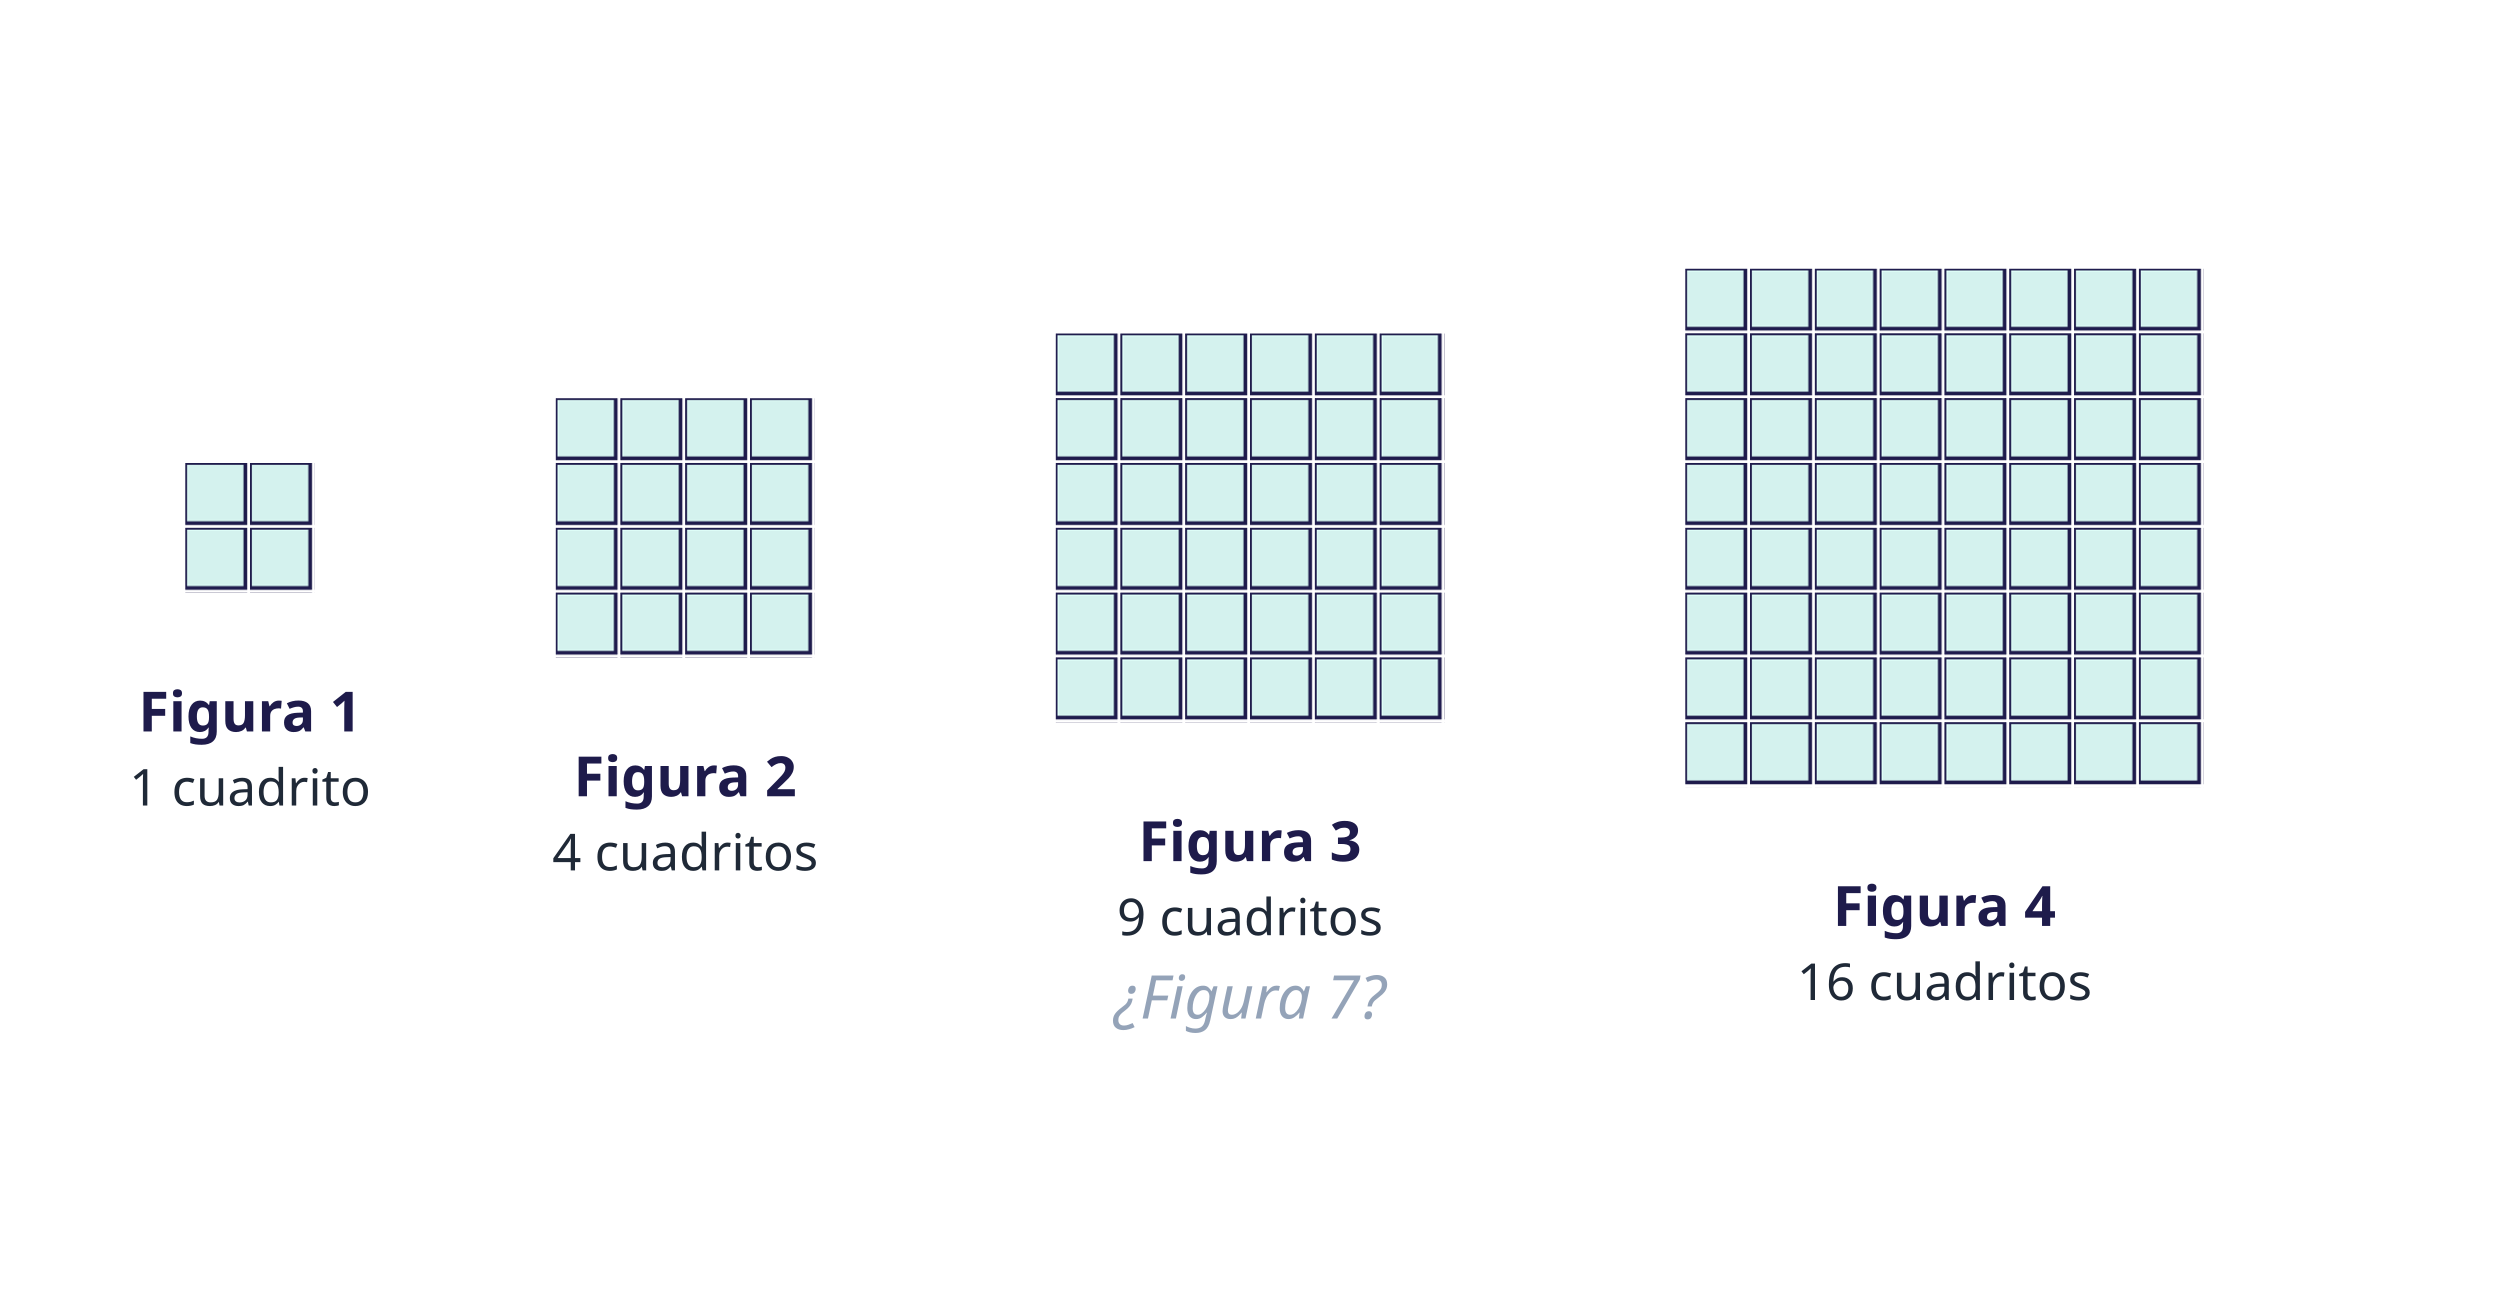
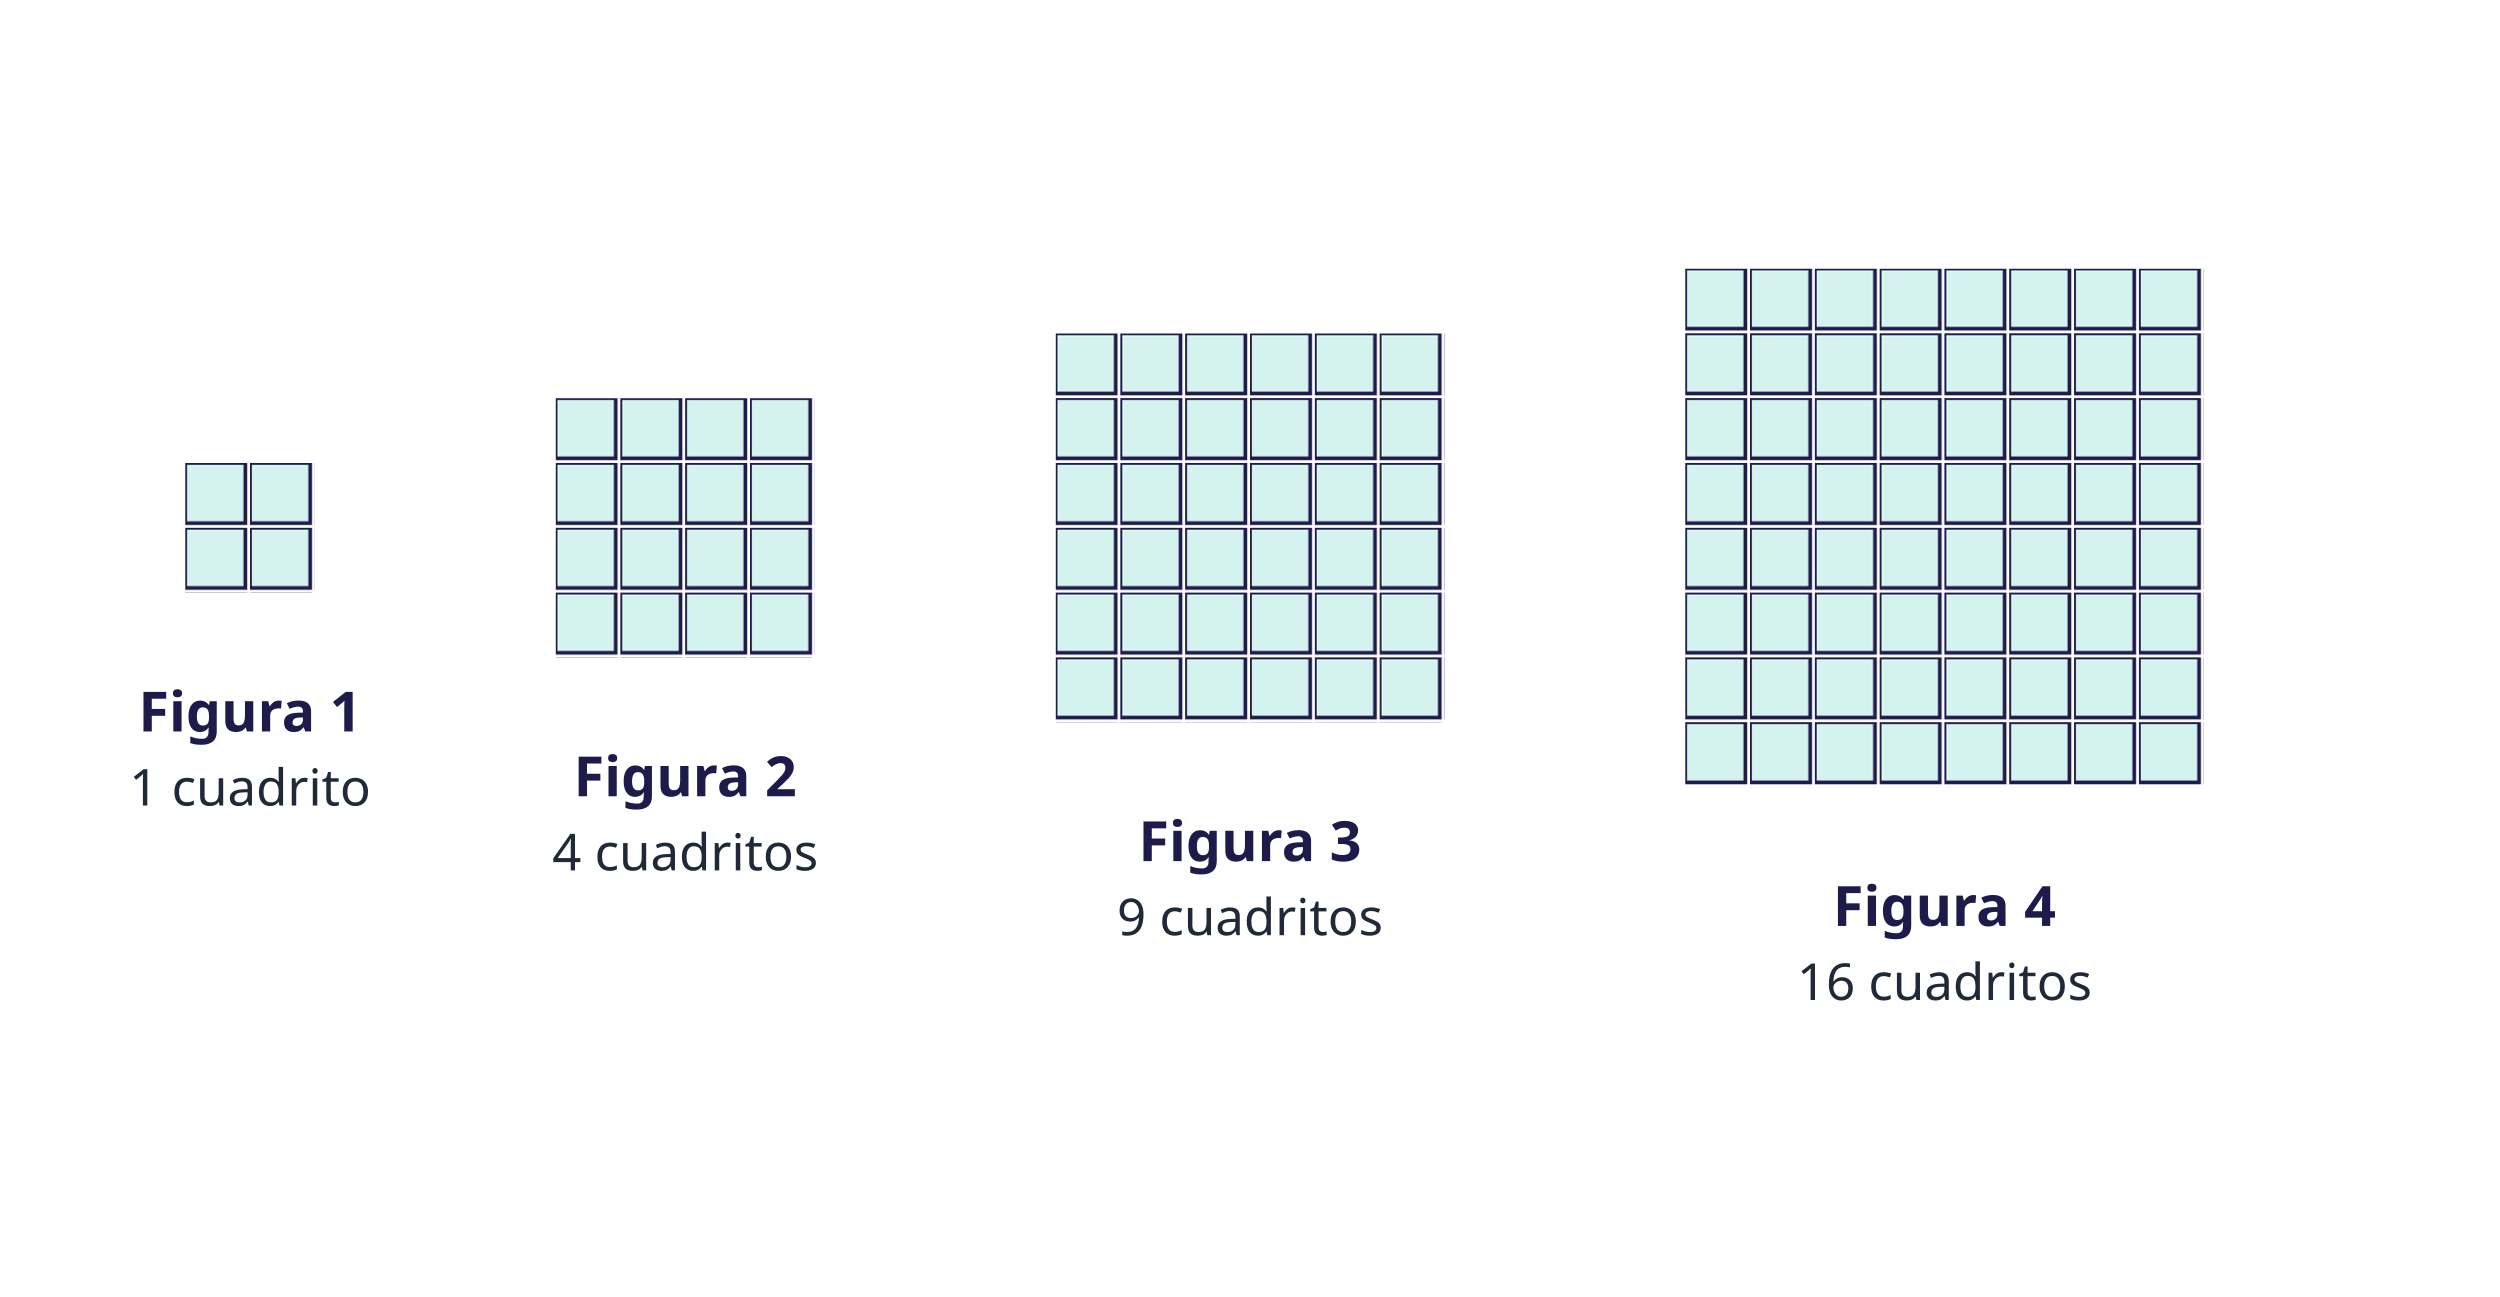
<svg xmlns="http://www.w3.org/2000/svg" viewBox="0 0 540 280" role="img" aria-labelledby="t2 d2">
  <defs>
    <pattern id="hp" patternUnits="userSpaceOnUse" width="14" height="14">
      <rect width="13" height="13" fill="#14B8A6" fill-opacity="0.18" stroke="#1E1B4B" stroke-width="0.8" />
    </pattern>
  </defs>
  <g transform="translate(40, 100)">
    <rect width="28" height="28" fill="url(#hp)" />
    <text x="14" y="58" text-anchor="middle" font-family="ui-sans-serif, system-ui, sans-serif" font-size="12" font-weight="700" fill="#1E1B4B">Figura 1</text>
    <text x="14" y="74" text-anchor="middle" font-family="ui-sans-serif, system-ui, sans-serif" font-size="11" fill="#1F2937">1 cuadrito</text>
  </g>
  <g transform="translate(120, 86)">
    <rect width="56" height="56" fill="url(#hp)" />
    <text x="28" y="86" text-anchor="middle" font-family="ui-sans-serif, system-ui, sans-serif" font-size="12" font-weight="700" fill="#1E1B4B">Figura 2</text>
    <text x="28" y="102" text-anchor="middle" font-family="ui-sans-serif, system-ui, sans-serif" font-size="11" fill="#1F2937">4 cuadritos</text>
  </g>
  <g transform="translate(228, 72)">
    <rect width="84" height="84" fill="url(#hp)" />
    <text x="42" y="114" text-anchor="middle" font-family="ui-sans-serif, system-ui, sans-serif" font-size="12" font-weight="700" fill="#1E1B4B">Figura 3</text>
    <text x="42" y="130" text-anchor="middle" font-family="ui-sans-serif, system-ui, sans-serif" font-size="11" fill="#1F2937">9 cuadritos</text>
  </g>
  <g transform="translate(364, 58)">
    <rect width="112" height="112" fill="url(#hp)" />
    <text x="56" y="142" text-anchor="middle" font-family="ui-sans-serif, system-ui, sans-serif" font-size="12" font-weight="700" fill="#1E1B4B">Figura 4</text>
    <text x="56" y="158" text-anchor="middle" font-family="ui-sans-serif, system-ui, sans-serif" font-size="11" fill="#1F2937">16 cuadritos</text>
  </g>
-   <text x="270" y="220" text-anchor="middle" font-family="ui-sans-serif, system-ui, sans-serif" font-size="13" font-style="italic" fill="#94A3B8">¿Figura 7?</text>
</svg>
